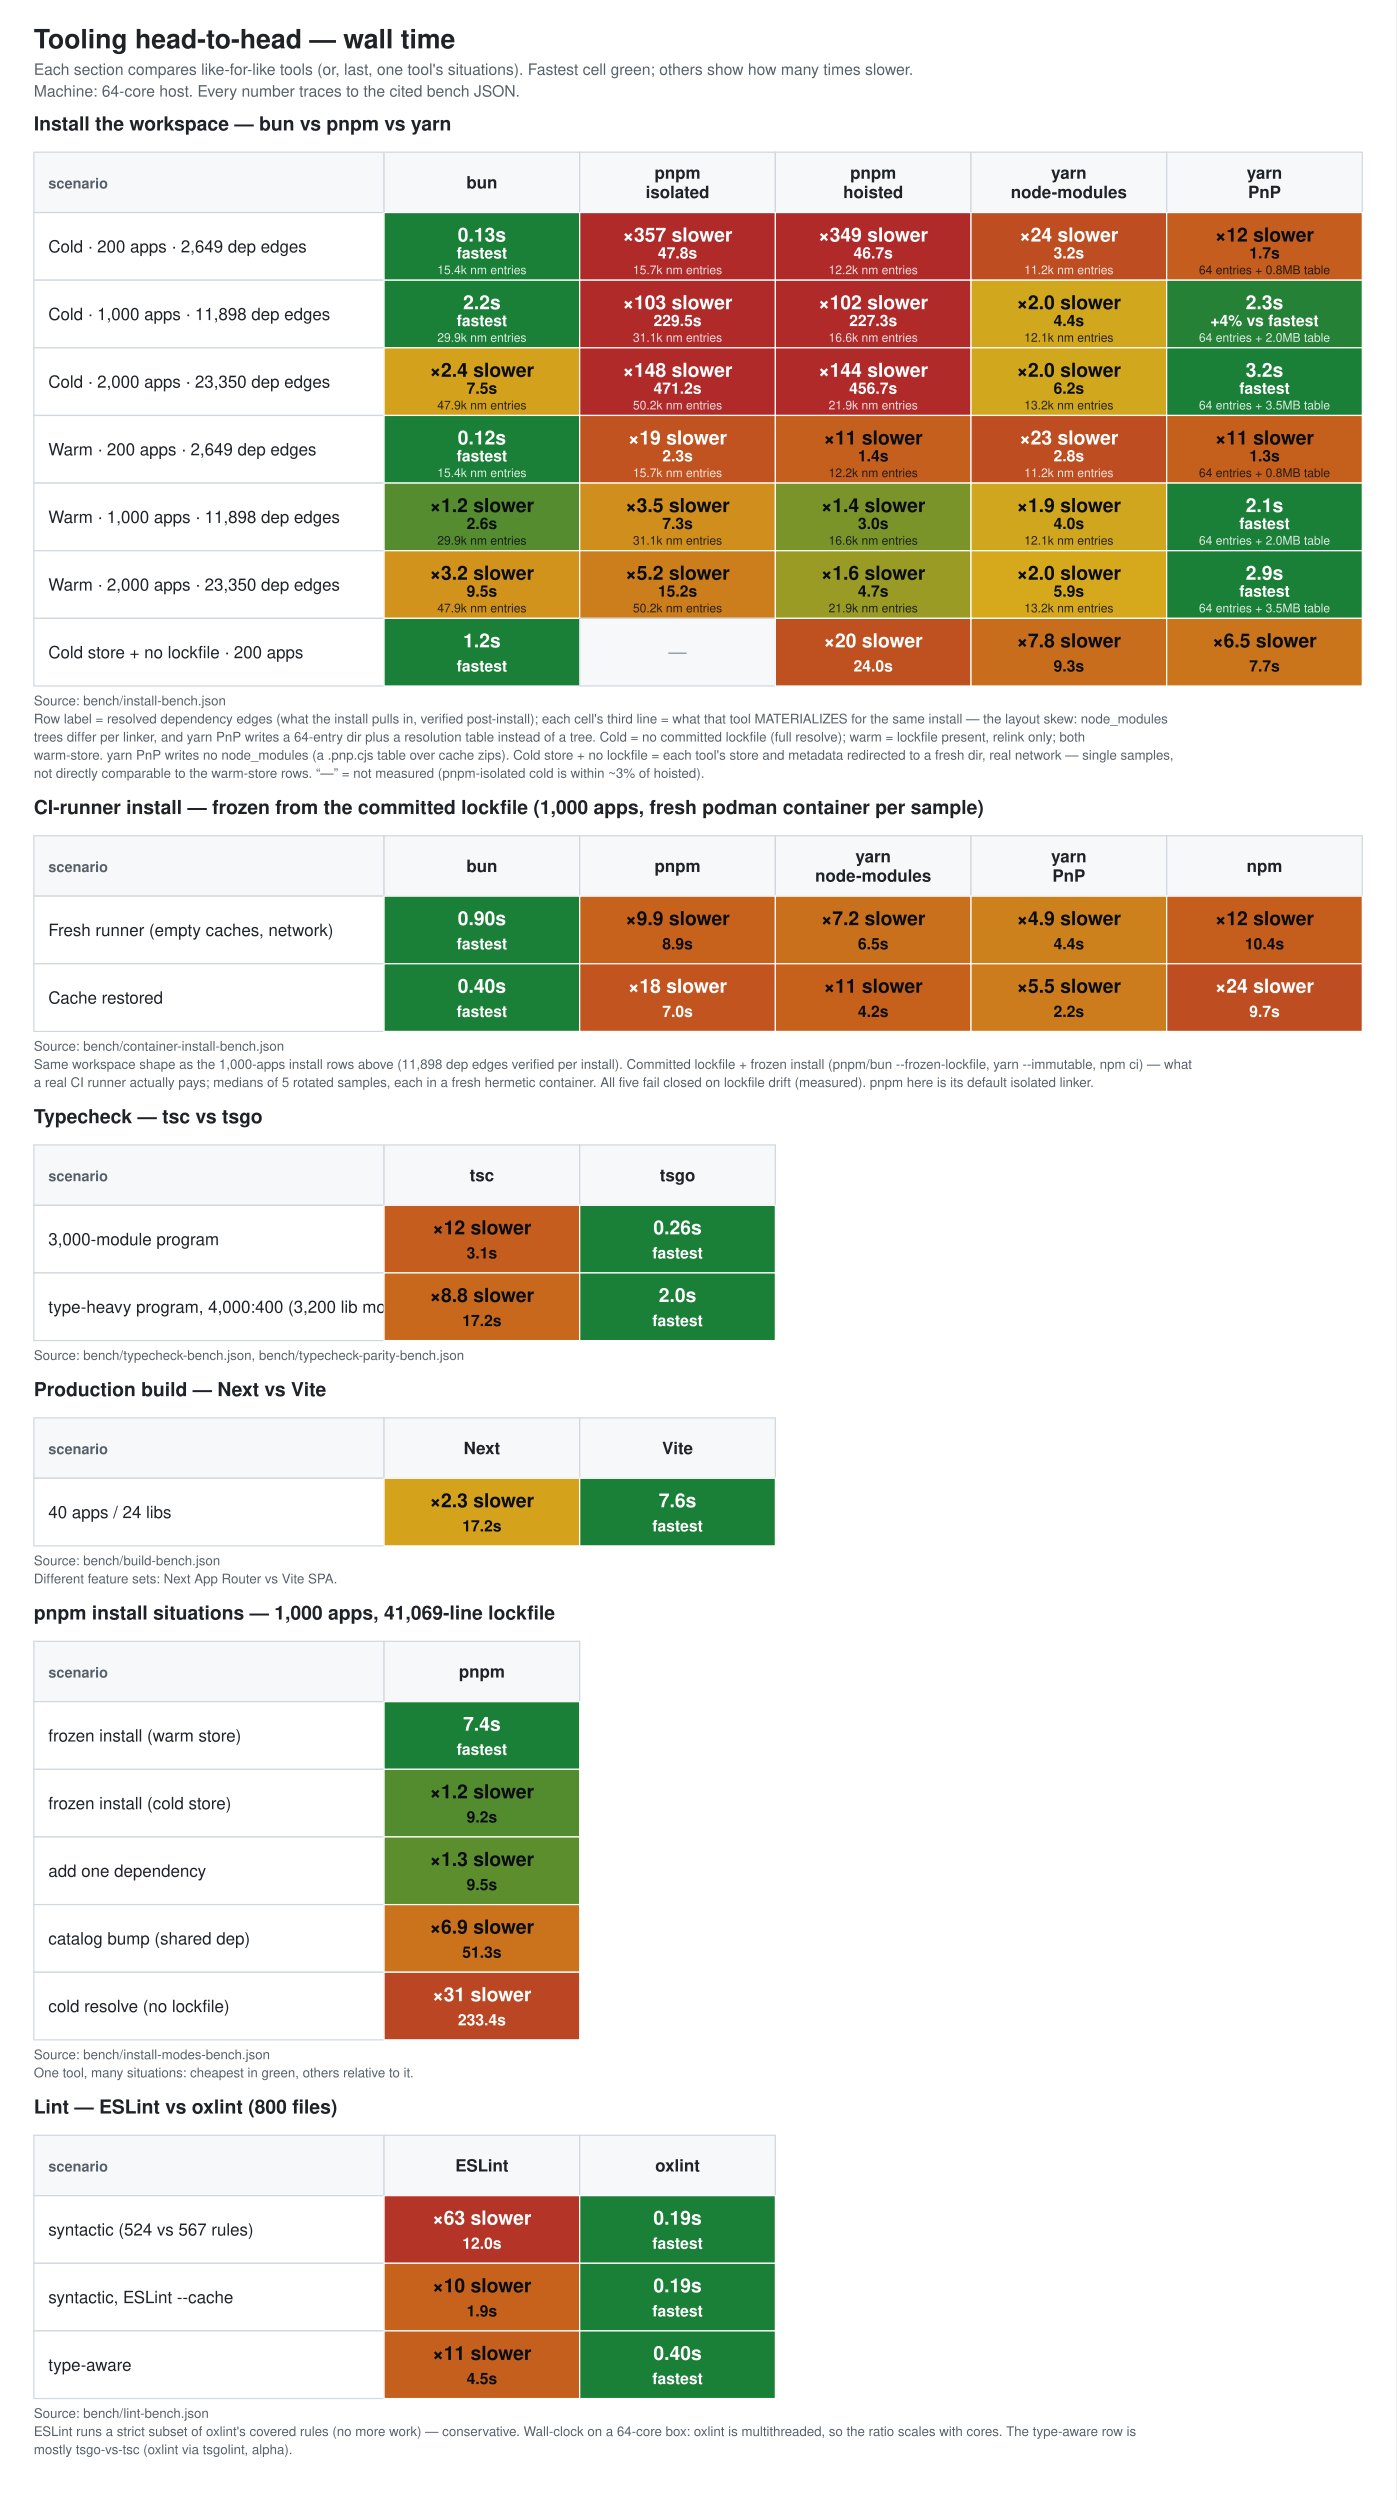
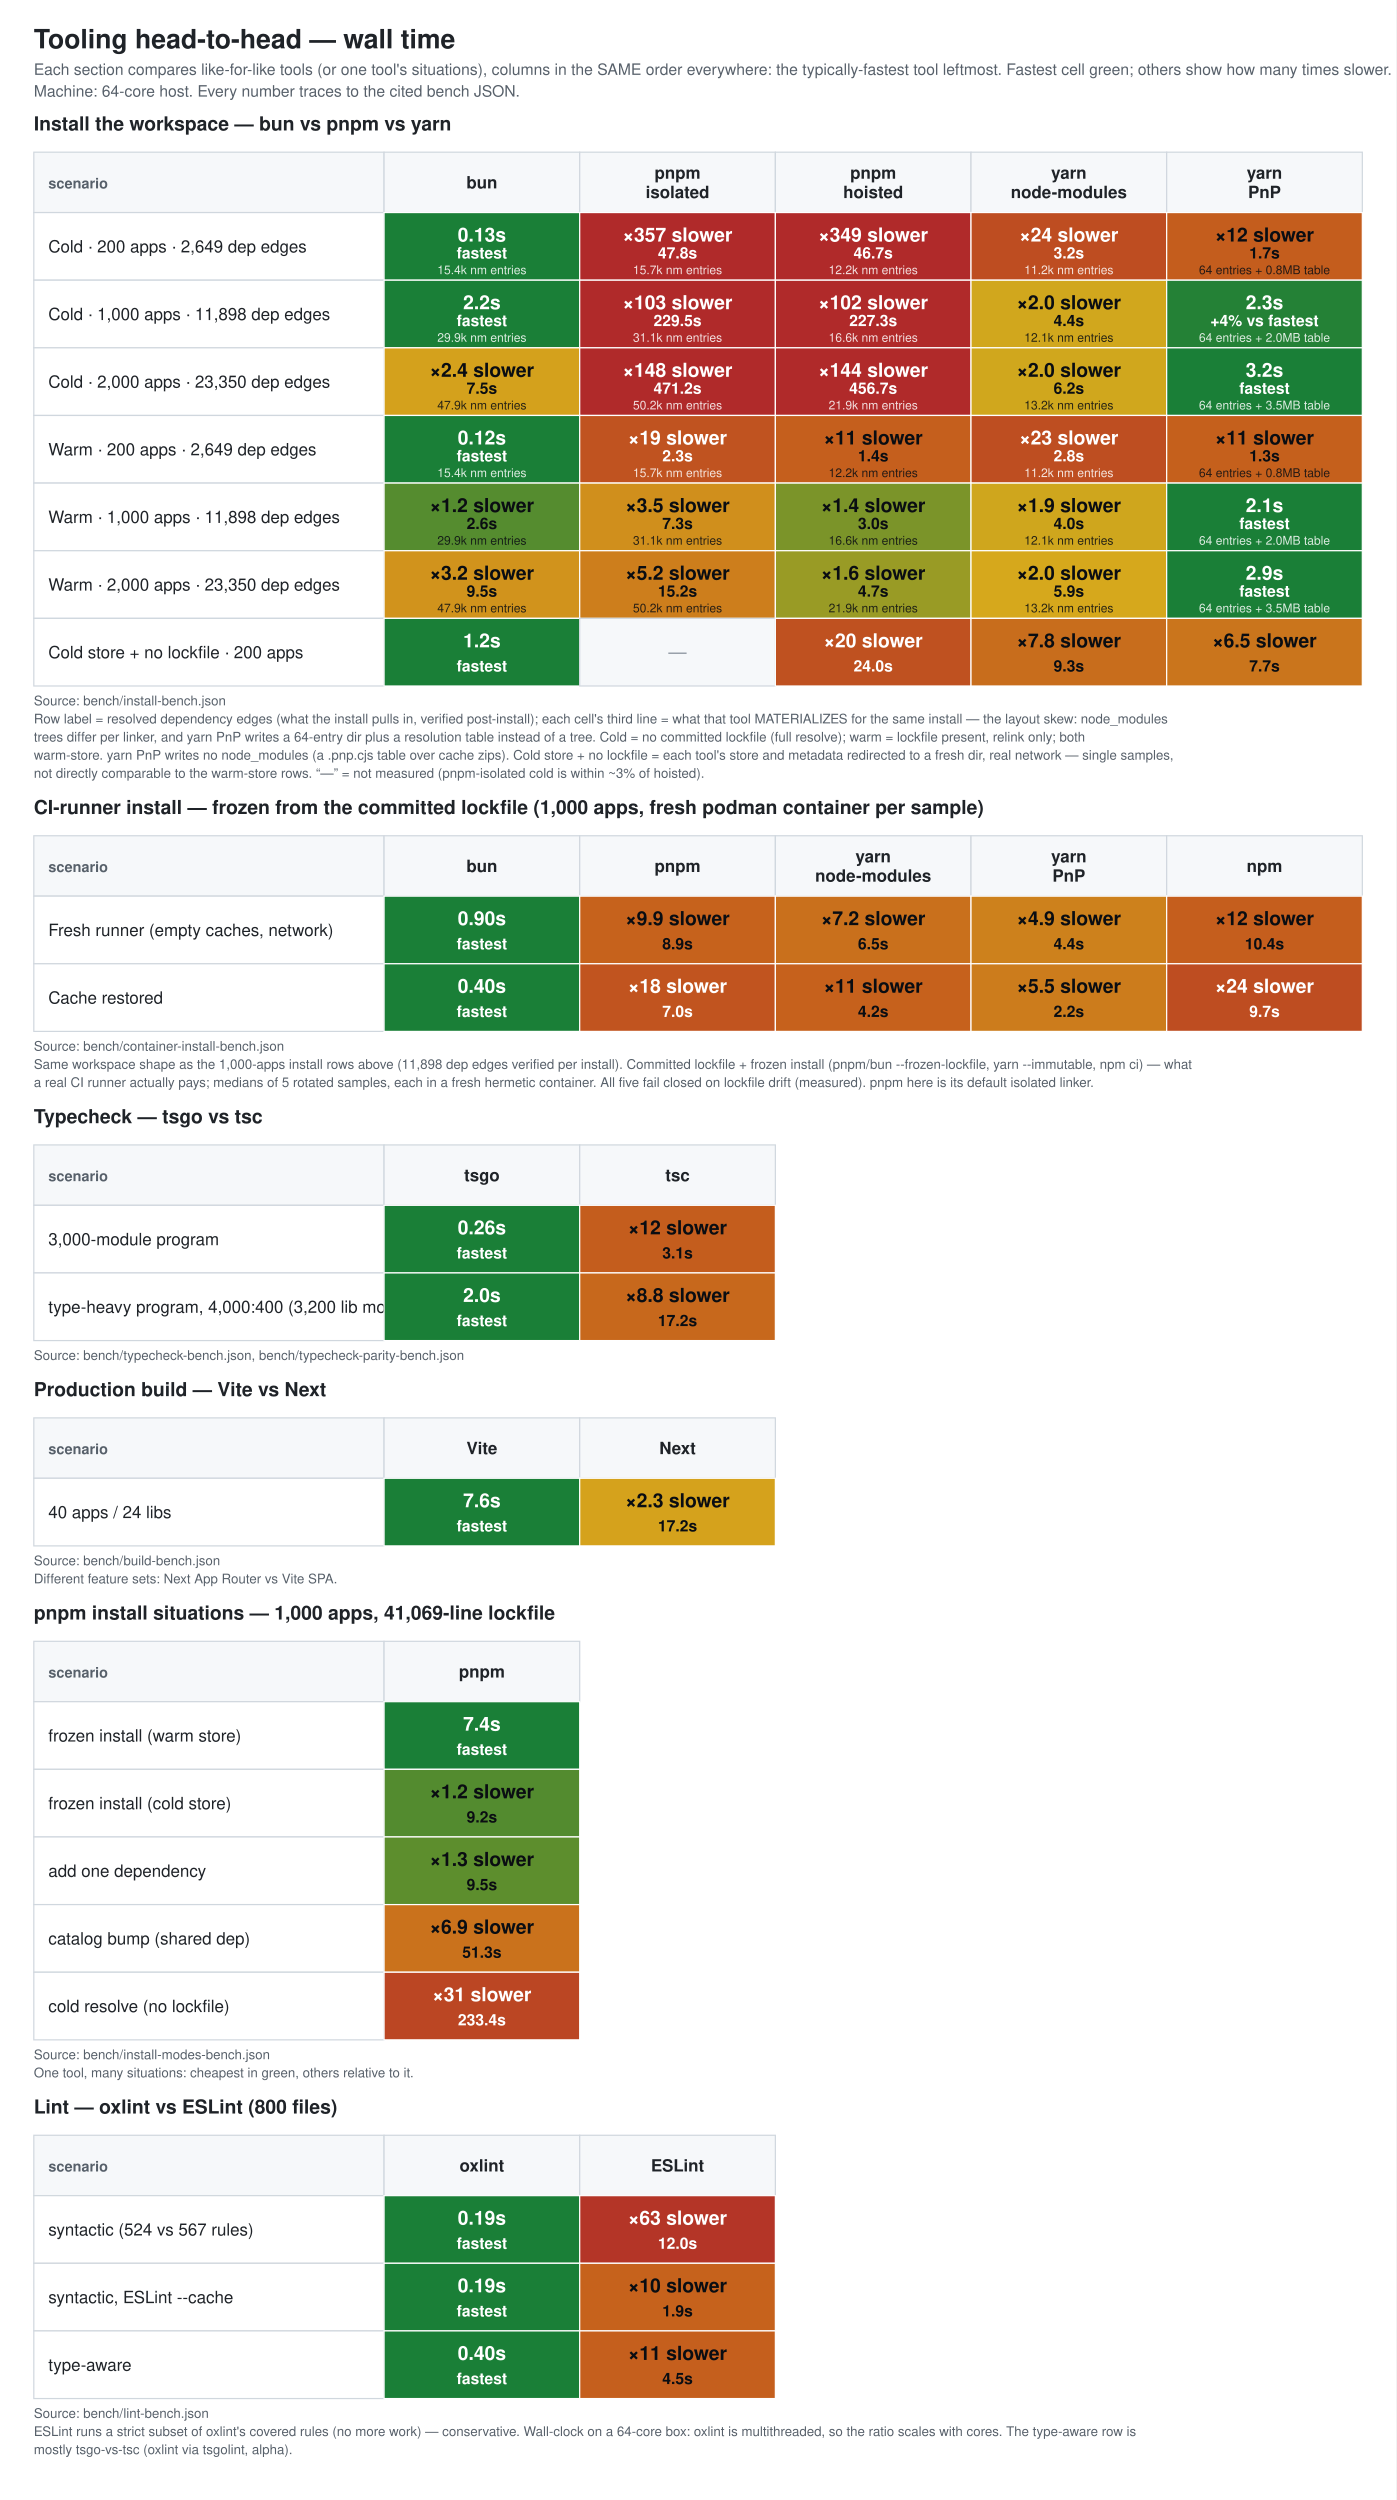
<svg xmlns="http://www.w3.org/2000/svg" width="1156" height="2070" viewBox="0 0 1156 2070" font-family="-apple-system,BlinkMacSystemFont,Segoe UI,Helvetica,Arial,sans-serif">
  <rect width="1156" height="2070" fill="#ffffff" />
  <text x="28" y="40" font-size="22" font-weight="700" fill="#1f2328">Tooling head-to-head — wall time</text>
-   <text x="28" y="62" font-size="13" fill="#57606a">Each section compares like-for-like tools (or, last, one tool's situations). Fastest cell green; others show how many times slower.</text>
+   <text x="28" y="62" font-size="13" fill="#57606a">Each section compares like-for-like tools (or one tool's situations), columns in the SAME order everywhere: the typically-fastest tool leftmost. Fastest cell green; others show how many times slower.</text>
  <text x="28" y="80" font-size="13" fill="#57606a">Machine: 64-core host. Every number traces to the cited bench JSON.</text>
  <text x="28" y="108" font-size="16" font-weight="700" fill="#1f2328">Install the workspace — bun vs pnpm vs yarn</text>
  <rect x="28" y="126" width="290" height="50" fill="#f6f8fa" stroke="#d0d7de" />
  <text x="40" y="156" font-size="12" font-weight="600" fill="#57606a">scenario</text>
  <rect x="318" y="126" width="162" height="50" fill="#f6f8fa" stroke="#d0d7de" />
  <text x="399" y="156" font-size="14" font-weight="700" fill="#1f2328" text-anchor="middle">bun</text>
  <rect x="480" y="126" width="162" height="50" fill="#f6f8fa" stroke="#d0d7de" />
  <text x="561" y="148" font-size="14" font-weight="700" fill="#1f2328" text-anchor="middle">pnpm</text>
  <text x="561" y="164" font-size="14" font-weight="700" fill="#1f2328" text-anchor="middle">isolated</text>
  <rect x="642" y="126" width="162" height="50" fill="#f6f8fa" stroke="#d0d7de" />
  <text x="723" y="148" font-size="14" font-weight="700" fill="#1f2328" text-anchor="middle">pnpm</text>
  <text x="723" y="164" font-size="14" font-weight="700" fill="#1f2328" text-anchor="middle">hoisted</text>
  <rect x="804" y="126" width="162" height="50" fill="#f6f8fa" stroke="#d0d7de" />
  <text x="885" y="148" font-size="14" font-weight="700" fill="#1f2328" text-anchor="middle">yarn</text>
  <text x="885" y="164" font-size="14" font-weight="700" fill="#1f2328" text-anchor="middle">node-modules</text>
  <rect x="966" y="126" width="162" height="50" fill="#f6f8fa" stroke="#d0d7de" />
  <text x="1047" y="148" font-size="14" font-weight="700" fill="#1f2328" text-anchor="middle">yarn</text>
  <text x="1047" y="164" font-size="14" font-weight="700" fill="#1f2328" text-anchor="middle">PnP</text>
  <rect x="28" y="176" width="290" height="56" fill="#ffffff" stroke="#d0d7de" />
  <text x="40" y="209" font-size="14" fill="#1f2328">Cold · 200 apps · 2,649 dep edges</text>
  <rect x="318" y="176" width="162" height="56" fill="rgb(26,127,55)" stroke="#ffffff" />
  <text x="399" y="200" font-size="16" font-weight="700" fill="#ffffff" text-anchor="middle">0.13s</text>
  <text x="399" y="214" font-size="13" font-weight="600" fill="#ffffff" text-anchor="middle">fastest</text>
  <text x="399" y="227" font-size="10" fill="#ffffff" opacity="0.85" text-anchor="middle">15.4k nm entries</text>
  <rect x="480" y="176" width="162" height="56" fill="rgb(176,42,42)" stroke="#ffffff" />
  <text x="561" y="200" font-size="16" font-weight="700" fill="#ffffff" text-anchor="middle">×357 slower</text>
  <text x="561" y="214" font-size="13" font-weight="600" fill="#ffffff" text-anchor="middle">47.8s</text>
  <text x="561" y="227" font-size="10" fill="#ffffff" opacity="0.85" text-anchor="middle">15.7k nm entries</text>
  <rect x="642" y="176" width="162" height="56" fill="rgb(176,42,42)" stroke="#ffffff" />
  <text x="723" y="200" font-size="16" font-weight="700" fill="#ffffff" text-anchor="middle">×349 slower</text>
  <text x="723" y="214" font-size="13" font-weight="600" fill="#ffffff" text-anchor="middle">46.7s</text>
  <text x="723" y="227" font-size="10" fill="#ffffff" opacity="0.85" text-anchor="middle">12.2k nm entries</text>
  <rect x="804" y="176" width="162" height="56" fill="rgb(190,77,33)" stroke="#ffffff" />
  <text x="885" y="200" font-size="16" font-weight="700" fill="#ffffff" text-anchor="middle">×24 slower</text>
  <text x="885" y="214" font-size="13" font-weight="600" fill="#ffffff" text-anchor="middle">3.2s</text>
  <text x="885" y="227" font-size="10" fill="#ffffff" opacity="0.85" text-anchor="middle">11.2k nm entries</text>
  <rect x="966" y="176" width="162" height="56" fill="rgb(196,93,29)" stroke="#ffffff" />
  <text x="1047" y="200" font-size="16" font-weight="700" fill="#0a0d12" text-anchor="middle">×12 slower</text>
  <text x="1047" y="214" font-size="13" font-weight="600" fill="#0a0d12" text-anchor="middle">1.7s</text>
  <text x="1047" y="227" font-size="10" fill="#0a0d12" opacity="0.85" text-anchor="middle">64 entries + 0.8MB table</text>
  <rect x="28" y="232" width="290" height="56" fill="#ffffff" stroke="#d0d7de" />
  <text x="40" y="265" font-size="14" fill="#1f2328">Cold · 1,000 apps · 11,898 dep edges</text>
  <rect x="318" y="232" width="162" height="56" fill="rgb(26,127,55)" stroke="#ffffff" />
  <text x="399" y="256" font-size="16" font-weight="700" fill="#ffffff" text-anchor="middle">2.2s</text>
  <text x="399" y="270" font-size="13" font-weight="600" fill="#ffffff" text-anchor="middle">fastest</text>
  <text x="399" y="283" font-size="10" fill="#ffffff" opacity="0.85" text-anchor="middle">29.9k nm entries</text>
  <rect x="480" y="232" width="162" height="56" fill="rgb(176,42,42)" stroke="#ffffff" />
  <text x="561" y="256" font-size="16" font-weight="700" fill="#ffffff" text-anchor="middle">×103 slower</text>
  <text x="561" y="270" font-size="13" font-weight="600" fill="#ffffff" text-anchor="middle">229.5s</text>
  <text x="561" y="283" font-size="10" fill="#ffffff" opacity="0.85" text-anchor="middle">31.1k nm entries</text>
  <rect x="642" y="232" width="162" height="56" fill="rgb(176,42,42)" stroke="#ffffff" />
  <text x="723" y="256" font-size="16" font-weight="700" fill="#ffffff" text-anchor="middle">×102 slower</text>
  <text x="723" y="270" font-size="13" font-weight="600" fill="#ffffff" text-anchor="middle">227.3s</text>
  <text x="723" y="283" font-size="10" fill="#ffffff" opacity="0.85" text-anchor="middle">16.6k nm entries</text>
  <rect x="804" y="232" width="162" height="56" fill="rgb(209,167,29)" stroke="#ffffff" />
  <text x="885" y="256" font-size="16" font-weight="700" fill="#0a0d12" text-anchor="middle">×2.0 slower</text>
  <text x="885" y="270" font-size="13" font-weight="600" fill="#0a0d12" text-anchor="middle">4.4s</text>
  <text x="885" y="283" font-size="10" fill="#0a0d12" opacity="0.85" text-anchor="middle">12.1k nm entries</text>
  <rect x="966" y="232" width="162" height="56" fill="rgb(36,129,54)" stroke="#ffffff" />
  <text x="1047" y="256" font-size="16" font-weight="700" fill="#ffffff" text-anchor="middle">2.3s</text>
  <text x="1047" y="270" font-size="13" font-weight="600" fill="#ffffff" text-anchor="middle">+4% vs fastest</text>
  <text x="1047" y="283" font-size="10" fill="#ffffff" opacity="0.85" text-anchor="middle">64 entries + 2.0MB table</text>
  <rect x="28" y="288" width="290" height="56" fill="#ffffff" stroke="#d0d7de" />
  <text x="40" y="321" font-size="14" fill="#1f2328">Cold · 2,000 apps · 23,350 dep edges</text>
  <rect x="318" y="288" width="162" height="56" fill="rgb(212,161,28)" stroke="#ffffff" />
  <text x="399" y="312" font-size="16" font-weight="700" fill="#0a0d12" text-anchor="middle">×2.4 slower</text>
  <text x="399" y="326" font-size="13" font-weight="600" fill="#0a0d12" text-anchor="middle">7.5s</text>
  <text x="399" y="339" font-size="10" fill="#0a0d12" opacity="0.85" text-anchor="middle">47.9k nm entries</text>
  <rect x="480" y="288" width="162" height="56" fill="rgb(176,42,42)" stroke="#ffffff" />
  <text x="561" y="312" font-size="16" font-weight="700" fill="#ffffff" text-anchor="middle">×148 slower</text>
  <text x="561" y="326" font-size="13" font-weight="600" fill="#ffffff" text-anchor="middle">471.2s</text>
  <text x="561" y="339" font-size="10" fill="#ffffff" opacity="0.85" text-anchor="middle">50.2k nm entries</text>
  <rect x="642" y="288" width="162" height="56" fill="rgb(176,42,42)" stroke="#ffffff" />
  <text x="723" y="312" font-size="16" font-weight="700" fill="#ffffff" text-anchor="middle">×144 slower</text>
  <text x="723" y="326" font-size="13" font-weight="600" fill="#ffffff" text-anchor="middle">456.7s</text>
  <text x="723" y="339" font-size="10" fill="#ffffff" opacity="0.85" text-anchor="middle">21.9k nm entries</text>
  <rect x="804" y="288" width="162" height="56" fill="rgb(208,167,29)" stroke="#ffffff" />
  <text x="885" y="312" font-size="16" font-weight="700" fill="#0a0d12" text-anchor="middle">×2.0 slower</text>
  <text x="885" y="326" font-size="13" font-weight="600" fill="#0a0d12" text-anchor="middle">6.2s</text>
  <text x="885" y="339" font-size="10" fill="#0a0d12" opacity="0.85" text-anchor="middle">13.2k nm entries</text>
  <rect x="966" y="288" width="162" height="56" fill="rgb(26,127,55)" stroke="#ffffff" />
  <text x="1047" y="312" font-size="16" font-weight="700" fill="#ffffff" text-anchor="middle">3.2s</text>
  <text x="1047" y="326" font-size="13" font-weight="600" fill="#ffffff" text-anchor="middle">fastest</text>
  <text x="1047" y="339" font-size="10" fill="#ffffff" opacity="0.85" text-anchor="middle">64 entries + 3.5MB table</text>
  <rect x="28" y="344" width="290" height="56" fill="#ffffff" stroke="#d0d7de" />
  <text x="40" y="377" font-size="14" fill="#1f2328">Warm · 200 apps · 2,649 dep edges</text>
  <rect x="318" y="344" width="162" height="56" fill="rgb(26,127,55)" stroke="#ffffff" />
  <text x="399" y="368" font-size="16" font-weight="700" fill="#ffffff" text-anchor="middle">0.12s</text>
  <text x="399" y="382" font-size="13" font-weight="600" fill="#ffffff" text-anchor="middle">fastest</text>
  <text x="399" y="395" font-size="10" fill="#ffffff" opacity="0.85" text-anchor="middle">15.4k nm entries</text>
  <rect x="480" y="344" width="162" height="56" fill="rgb(192,83,32)" stroke="#ffffff" />
  <text x="561" y="368" font-size="16" font-weight="700" fill="#ffffff" text-anchor="middle">×19 slower</text>
  <text x="561" y="382" font-size="13" font-weight="600" fill="#ffffff" text-anchor="middle">2.3s</text>
  <text x="561" y="395" font-size="10" fill="#ffffff" opacity="0.85" text-anchor="middle">15.7k nm entries</text>
  <rect x="642" y="344" width="162" height="56" fill="rgb(197,95,29)" stroke="#ffffff" />
  <text x="723" y="368" font-size="16" font-weight="700" fill="#0a0d12" text-anchor="middle">×11 slower</text>
  <text x="723" y="382" font-size="13" font-weight="600" fill="#0a0d12" text-anchor="middle">1.4s</text>
  <text x="723" y="395" font-size="10" fill="#0a0d12" opacity="0.85" text-anchor="middle">12.2k nm entries</text>
  <rect x="804" y="344" width="162" height="56" fill="rgb(190,78,33)" stroke="#ffffff" />
  <text x="885" y="368" font-size="16" font-weight="700" fill="#ffffff" text-anchor="middle">×23 slower</text>
  <text x="885" y="382" font-size="13" font-weight="600" fill="#ffffff" text-anchor="middle">2.8s</text>
  <text x="885" y="395" font-size="10" fill="#ffffff" opacity="0.85" text-anchor="middle">11.2k nm entries</text>
  <rect x="966" y="344" width="162" height="56" fill="rgb(197,96,28)" stroke="#ffffff" />
  <text x="1047" y="368" font-size="16" font-weight="700" fill="#0a0d12" text-anchor="middle">×11 slower</text>
  <text x="1047" y="382" font-size="13" font-weight="600" fill="#0a0d12" text-anchor="middle">1.3s</text>
  <text x="1047" y="395" font-size="10" fill="#0a0d12" opacity="0.85" text-anchor="middle">64 entries + 0.8MB table</text>
  <rect x="28" y="400" width="290" height="56" fill="#ffffff" stroke="#d0d7de" />
  <text x="40" y="433" font-size="14" fill="#1f2328">Warm · 1,000 apps · 11,898 dep edges</text>
  <rect x="318" y="400" width="162" height="56" fill="rgb(85,140,47)" stroke="#ffffff" />
  <text x="399" y="424" font-size="16" font-weight="700" fill="#0a0d12" text-anchor="middle">×1.2 slower</text>
  <text x="399" y="438" font-size="13" font-weight="600" fill="#0a0d12" text-anchor="middle">2.6s</text>
  <text x="399" y="451" font-size="10" fill="#0a0d12" opacity="0.85" text-anchor="middle">29.9k nm entries</text>
  <rect x="480" y="400" width="162" height="56" fill="rgb(208,143,28)" stroke="#ffffff" />
  <text x="561" y="424" font-size="16" font-weight="700" fill="#0a0d12" text-anchor="middle">×3.5 slower</text>
  <text x="561" y="438" font-size="13" font-weight="600" fill="#0a0d12" text-anchor="middle">7.3s</text>
  <text x="561" y="451" font-size="10" fill="#0a0d12" opacity="0.85" text-anchor="middle">31.1k nm entries</text>
  <rect x="642" y="400" width="162" height="56" fill="rgb(123,148,41)" stroke="#ffffff" />
  <text x="723" y="424" font-size="16" font-weight="700" fill="#0a0d12" text-anchor="middle">×1.4 slower</text>
  <text x="723" y="438" font-size="13" font-weight="600" fill="#0a0d12" text-anchor="middle">3.0s</text>
  <text x="723" y="451" font-size="10" fill="#0a0d12" opacity="0.85" text-anchor="middle">16.6k nm entries</text>
  <rect x="804" y="400" width="162" height="56" fill="rgb(207,166,29)" stroke="#ffffff" />
  <text x="885" y="424" font-size="16" font-weight="700" fill="#0a0d12" text-anchor="middle">×1.9 slower</text>
  <text x="885" y="438" font-size="13" font-weight="600" fill="#0a0d12" text-anchor="middle">4.0s</text>
  <text x="885" y="451" font-size="10" fill="#0a0d12" opacity="0.85" text-anchor="middle">12.1k nm entries</text>
  <rect x="966" y="400" width="162" height="56" fill="rgb(26,127,55)" stroke="#ffffff" />
  <text x="1047" y="424" font-size="16" font-weight="700" fill="#ffffff" text-anchor="middle">2.1s</text>
  <text x="1047" y="438" font-size="13" font-weight="600" fill="#ffffff" text-anchor="middle">fastest</text>
  <text x="1047" y="451" font-size="10" fill="#ffffff" opacity="0.85" text-anchor="middle">64 entries + 2.0MB table</text>
  <rect x="28" y="456" width="290" height="56" fill="#ffffff" stroke="#d0d7de" />
  <text x="40" y="489" font-size="14" fill="#1f2328">Warm · 2,000 apps · 23,350 dep edges</text>
  <rect x="318" y="456" width="162" height="56" fill="rgb(209,147,28)" stroke="#ffffff" />
  <text x="399" y="480" font-size="16" font-weight="700" fill="#0a0d12" text-anchor="middle">×3.2 slower</text>
  <text x="399" y="494" font-size="13" font-weight="600" fill="#0a0d12" text-anchor="middle">9.5s</text>
  <text x="399" y="507" font-size="10" fill="#0a0d12" opacity="0.85" text-anchor="middle">47.9k nm entries</text>
  <rect x="480" y="456" width="162" height="56" fill="rgb(205,126,28)" stroke="#ffffff" />
  <text x="561" y="480" font-size="16" font-weight="700" fill="#0a0d12" text-anchor="middle">×5.2 slower</text>
  <text x="561" y="494" font-size="13" font-weight="600" fill="#0a0d12" text-anchor="middle">15.2s</text>
  <text x="561" y="507" font-size="10" fill="#0a0d12" opacity="0.85" text-anchor="middle">50.2k nm entries</text>
  <rect x="642" y="456" width="162" height="56" fill="rgb(153,155,37)" stroke="#ffffff" />
  <text x="723" y="480" font-size="16" font-weight="700" fill="#0a0d12" text-anchor="middle">×1.6 slower</text>
  <text x="723" y="494" font-size="13" font-weight="600" fill="#0a0d12" text-anchor="middle">4.7s</text>
  <text x="723" y="507" font-size="10" fill="#0a0d12" opacity="0.85" text-anchor="middle">21.9k nm entries</text>
  <rect x="804" y="456" width="162" height="56" fill="rgb(214,168,28)" stroke="#ffffff" />
  <text x="885" y="480" font-size="16" font-weight="700" fill="#0a0d12" text-anchor="middle">×2.0 slower</text>
  <text x="885" y="494" font-size="13" font-weight="600" fill="#0a0d12" text-anchor="middle">5.9s</text>
  <text x="885" y="507" font-size="10" fill="#0a0d12" opacity="0.85" text-anchor="middle">13.2k nm entries</text>
  <rect x="966" y="456" width="162" height="56" fill="rgb(26,127,55)" stroke="#ffffff" />
  <text x="1047" y="480" font-size="16" font-weight="700" fill="#ffffff" text-anchor="middle">2.9s</text>
  <text x="1047" y="494" font-size="13" font-weight="600" fill="#ffffff" text-anchor="middle">fastest</text>
  <text x="1047" y="507" font-size="10" fill="#ffffff" opacity="0.85" text-anchor="middle">64 entries + 3.5MB table</text>
  <rect x="28" y="512" width="290" height="56" fill="#ffffff" stroke="#d0d7de" />
  <text x="40" y="545" font-size="14" fill="#1f2328">Cold store + no lockfile · 200 apps</text>
  <rect x="318" y="512" width="162" height="56" fill="rgb(26,127,55)" stroke="#ffffff" />
  <text x="399" y="536" font-size="16" font-weight="700" fill="#ffffff" text-anchor="middle">1.2s</text>
  <text x="399" y="556" font-size="13" font-weight="600" fill="#ffffff" text-anchor="middle">fastest</text>
  <rect x="480" y="512" width="162" height="56" fill="#f6f8fa" stroke="#d0d7de" />
  <text x="561" y="545" font-size="15" fill="#8c959f" text-anchor="middle">—</text>
  <rect x="642" y="512" width="162" height="56" fill="rgb(191,81,32)" stroke="#ffffff" />
  <text x="723" y="536" font-size="16" font-weight="700" fill="#ffffff" text-anchor="middle">×20 slower</text>
  <text x="723" y="556" font-size="13" font-weight="600" fill="#ffffff" text-anchor="middle">24.0s</text>
  <rect x="804" y="512" width="162" height="56" fill="rgb(200,109,28)" stroke="#ffffff" />
  <text x="885" y="536" font-size="16" font-weight="700" fill="#0a0d12" text-anchor="middle">×7.8 slower</text>
  <text x="885" y="556" font-size="13" font-weight="600" fill="#0a0d12" text-anchor="middle">9.3s</text>
  <rect x="966" y="512" width="162" height="56" fill="rgb(202,117,28)" stroke="#ffffff" />
  <text x="1047" y="536" font-size="16" font-weight="700" fill="#0a0d12" text-anchor="middle">×6.5 slower</text>
  <text x="1047" y="556" font-size="13" font-weight="600" fill="#0a0d12" text-anchor="middle">7.7s</text>
  <text x="28" y="584" font-size="11" fill="#57606a">Source: bench/install-bench.json</text>
  <text x="28" y="599" font-size="11" fill="#57606a">Row label = resolved dependency edges (what the install pulls in, verified post-install); each cell's third line = what that tool MATERIALIZES for the same install — the layout skew: node_modules</text>
  <text x="28" y="614" font-size="11" fill="#57606a">trees differ per linker, and yarn PnP writes a 64-entry dir plus a resolution table instead of a tree. Cold = no committed lockfile (full resolve); warm = lockfile present, relink only; both</text>
  <text x="28" y="629" font-size="11" fill="#57606a">warm-store. yarn PnP writes no node_modules (a .pnp.cjs table over cache zips). Cold store + no lockfile = each tool's store and metadata redirected to a fresh dir, real network — single samples,</text>
  <text x="28" y="644" font-size="11" fill="#57606a">not directly comparable to the warm-store rows. “—” = not measured (pnpm-isolated cold is within ~3% of hoisted).</text>
  <text x="28" y="674" font-size="16" font-weight="700" fill="#1f2328">CI-runner install — frozen from the committed lockfile (1,000 apps, fresh podman container per sample)</text>
  <rect x="28" y="692" width="290" height="50" fill="#f6f8fa" stroke="#d0d7de" />
  <text x="40" y="722" font-size="12" font-weight="600" fill="#57606a">scenario</text>
  <rect x="318" y="692" width="162" height="50" fill="#f6f8fa" stroke="#d0d7de" />
  <text x="399" y="722" font-size="14" font-weight="700" fill="#1f2328" text-anchor="middle">bun</text>
  <rect x="480" y="692" width="162" height="50" fill="#f6f8fa" stroke="#d0d7de" />
  <text x="561" y="722" font-size="14" font-weight="700" fill="#1f2328" text-anchor="middle">pnpm</text>
  <rect x="642" y="692" width="162" height="50" fill="#f6f8fa" stroke="#d0d7de" />
  <text x="723" y="714" font-size="14" font-weight="700" fill="#1f2328" text-anchor="middle">yarn</text>
  <text x="723" y="730" font-size="14" font-weight="700" fill="#1f2328" text-anchor="middle">node-modules</text>
  <rect x="804" y="692" width="162" height="50" fill="#f6f8fa" stroke="#d0d7de" />
  <text x="885" y="714" font-size="14" font-weight="700" fill="#1f2328" text-anchor="middle">yarn</text>
  <text x="885" y="730" font-size="14" font-weight="700" fill="#1f2328" text-anchor="middle">PnP</text>
  <rect x="966" y="692" width="162" height="50" fill="#f6f8fa" stroke="#d0d7de" />
  <text x="1047" y="722" font-size="14" font-weight="700" fill="#1f2328" text-anchor="middle">npm</text>
  <rect x="28" y="742" width="290" height="56" fill="#ffffff" stroke="#d0d7de" />
  <text x="40" y="775" font-size="14" fill="#1f2328">Fresh runner (empty caches, network)</text>
  <rect x="318" y="742" width="162" height="56" fill="rgb(26,127,55)" stroke="#ffffff" />
  <text x="399" y="766" font-size="16" font-weight="700" fill="#ffffff" text-anchor="middle">0.90s</text>
  <text x="399" y="786" font-size="13" font-weight="600" fill="#ffffff" text-anchor="middle">fastest</text>
  <rect x="480" y="742" width="162" height="56" fill="rgb(198,98,28)" stroke="#ffffff" />
  <text x="561" y="766" font-size="16" font-weight="700" fill="#0a0d12" text-anchor="middle">×9.9 slower</text>
  <text x="561" y="786" font-size="13" font-weight="600" fill="#0a0d12" text-anchor="middle">8.9s</text>
  <rect x="642" y="742" width="162" height="56" fill="rgb(201,112,28)" stroke="#ffffff" />
  <text x="723" y="766" font-size="16" font-weight="700" fill="#0a0d12" text-anchor="middle">×7.2 slower</text>
  <text x="723" y="786" font-size="13" font-weight="600" fill="#0a0d12" text-anchor="middle">6.5s</text>
  <rect x="804" y="742" width="162" height="56" fill="rgb(205,129,28)" stroke="#ffffff" />
  <text x="885" y="766" font-size="16" font-weight="700" fill="#0a0d12" text-anchor="middle">×4.9 slower</text>
  <text x="885" y="786" font-size="13" font-weight="600" fill="#0a0d12" text-anchor="middle">4.4s</text>
  <rect x="966" y="742" width="162" height="56" fill="rgb(197,94,29)" stroke="#ffffff" />
  <text x="1047" y="766" font-size="16" font-weight="700" fill="#0a0d12" text-anchor="middle">×12 slower</text>
  <text x="1047" y="786" font-size="13" font-weight="600" fill="#0a0d12" text-anchor="middle">10.4s</text>
  <rect x="28" y="798" width="290" height="56" fill="#ffffff" stroke="#d0d7de" />
  <text x="40" y="831" font-size="14" fill="#1f2328">Cache restored</text>
  <rect x="318" y="798" width="162" height="56" fill="rgb(26,127,55)" stroke="#ffffff" />
  <text x="399" y="822" font-size="16" font-weight="700" fill="#ffffff" text-anchor="middle">0.40s</text>
  <text x="399" y="842" font-size="13" font-weight="600" fill="#ffffff" text-anchor="middle">fastest</text>
  <rect x="480" y="798" width="162" height="56" fill="rgb(193,84,31)" stroke="#ffffff" />
  <text x="561" y="822" font-size="16" font-weight="700" fill="#ffffff" text-anchor="middle">×18 slower</text>
  <text x="561" y="842" font-size="13" font-weight="600" fill="#ffffff" text-anchor="middle">7.0s</text>
  <rect x="642" y="798" width="162" height="56" fill="rgb(198,97,28)" stroke="#ffffff" />
  <text x="723" y="822" font-size="16" font-weight="700" fill="#0a0d12" text-anchor="middle">×11 slower</text>
  <text x="723" y="842" font-size="13" font-weight="600" fill="#0a0d12" text-anchor="middle">4.2s</text>
  <rect x="804" y="798" width="162" height="56" fill="rgb(204,124,28)" stroke="#ffffff" />
  <text x="885" y="822" font-size="16" font-weight="700" fill="#0a0d12" text-anchor="middle">×5.5 slower</text>
  <text x="885" y="842" font-size="13" font-weight="600" fill="#0a0d12" text-anchor="middle">2.2s</text>
  <rect x="966" y="798" width="162" height="56" fill="rgb(190,77,33)" stroke="#ffffff" />
  <text x="1047" y="822" font-size="16" font-weight="700" fill="#ffffff" text-anchor="middle">×24 slower</text>
  <text x="1047" y="842" font-size="13" font-weight="600" fill="#ffffff" text-anchor="middle">9.7s</text>
  <text x="28" y="870" font-size="11" fill="#57606a">Source: bench/container-install-bench.json</text>
  <text x="28" y="885" font-size="11" fill="#57606a">Same workspace shape as the 1,000-apps install rows above (11,898 dep edges verified per install). Committed lockfile + frozen install (pnpm/bun --frozen-lockfile, yarn --immutable, npm ci) — what</text>
  <text x="28" y="900" font-size="11" fill="#57606a">a real CI runner actually pays; medians of 5 rotated samples, each in a fresh hermetic container. All five fail closed on lockfile drift (measured). pnpm here is its default isolated linker.</text>
-   <text x="28" y="930" font-size="16" font-weight="700" fill="#1f2328">Typecheck — tsc vs tsgo</text>
+   <text x="28" y="930" font-size="16" font-weight="700" fill="#1f2328">Typecheck — tsgo vs tsc</text>
  <rect x="28" y="948" width="290" height="50" fill="#f6f8fa" stroke="#d0d7de" />
  <text x="40" y="978" font-size="12" font-weight="600" fill="#57606a">scenario</text>
  <rect x="318" y="948" width="162" height="50" fill="#f6f8fa" stroke="#d0d7de" />
-   <text x="399" y="978" font-size="14" font-weight="700" fill="#1f2328" text-anchor="middle">tsc</text>
+   <text x="399" y="978" font-size="14" font-weight="700" fill="#1f2328" text-anchor="middle">tsgo</text>
  <rect x="480" y="948" width="162" height="50" fill="#f6f8fa" stroke="#d0d7de" />
-   <text x="561" y="978" font-size="14" font-weight="700" fill="#1f2328" text-anchor="middle">tsgo</text>
+   <text x="561" y="978" font-size="14" font-weight="700" fill="#1f2328" text-anchor="middle">tsc</text>
  <rect x="28" y="998" width="290" height="56" fill="#ffffff" stroke="#d0d7de" />
  <text x="40" y="1031" font-size="14" fill="#1f2328">3,000-module program</text>
-   <rect x="318" y="998" width="162" height="56" fill="rgb(196,93,29)" stroke="#ffffff" />
-   <text x="399" y="1022" font-size="16" font-weight="700" fill="#0a0d12" text-anchor="middle">×12 slower</text>
-   <text x="399" y="1042" font-size="13" font-weight="600" fill="#0a0d12" text-anchor="middle">3.1s</text>
-   <rect x="480" y="998" width="162" height="56" fill="rgb(26,127,55)" stroke="#ffffff" />
-   <text x="561" y="1022" font-size="16" font-weight="700" fill="#ffffff" text-anchor="middle">0.26s</text>
-   <text x="561" y="1042" font-size="13" font-weight="600" fill="#ffffff" text-anchor="middle">fastest</text>
+   <rect x="318" y="998" width="162" height="56" fill="rgb(26,127,55)" stroke="#ffffff" />
+   <text x="399" y="1022" font-size="16" font-weight="700" fill="#ffffff" text-anchor="middle">0.26s</text>
+   <text x="399" y="1042" font-size="13" font-weight="600" fill="#ffffff" text-anchor="middle">fastest</text>
+   <rect x="480" y="998" width="162" height="56" fill="rgb(196,93,29)" stroke="#ffffff" />
+   <text x="561" y="1022" font-size="16" font-weight="700" fill="#0a0d12" text-anchor="middle">×12 slower</text>
+   <text x="561" y="1042" font-size="13" font-weight="600" fill="#0a0d12" text-anchor="middle">3.1s</text>
  <rect x="28" y="1054" width="290" height="56" fill="#ffffff" stroke="#d0d7de" />
  <text x="40" y="1087" font-size="14" fill="#1f2328">type-heavy program, 4,000:400 (3,200 lib modules)</text>
-   <rect x="318" y="1054" width="162" height="56" fill="rgb(199,104,28)" stroke="#ffffff" />
-   <text x="399" y="1078" font-size="16" font-weight="700" fill="#0a0d12" text-anchor="middle">×8.8 slower</text>
-   <text x="399" y="1098" font-size="13" font-weight="600" fill="#0a0d12" text-anchor="middle">17.2s</text>
-   <rect x="480" y="1054" width="162" height="56" fill="rgb(26,127,55)" stroke="#ffffff" />
-   <text x="561" y="1078" font-size="16" font-weight="700" fill="#ffffff" text-anchor="middle">2.0s</text>
-   <text x="561" y="1098" font-size="13" font-weight="600" fill="#ffffff" text-anchor="middle">fastest</text>
+   <rect x="318" y="1054" width="162" height="56" fill="rgb(26,127,55)" stroke="#ffffff" />
+   <text x="399" y="1078" font-size="16" font-weight="700" fill="#ffffff" text-anchor="middle">2.0s</text>
+   <text x="399" y="1098" font-size="13" font-weight="600" fill="#ffffff" text-anchor="middle">fastest</text>
+   <rect x="480" y="1054" width="162" height="56" fill="rgb(199,104,28)" stroke="#ffffff" />
+   <text x="561" y="1078" font-size="16" font-weight="700" fill="#0a0d12" text-anchor="middle">×8.8 slower</text>
+   <text x="561" y="1098" font-size="13" font-weight="600" fill="#0a0d12" text-anchor="middle">17.2s</text>
  <text x="28" y="1126" font-size="11" fill="#57606a">Source: bench/typecheck-bench.json, bench/typecheck-parity-bench.json</text>
-   <text x="28" y="1156" font-size="16" font-weight="700" fill="#1f2328">Production build — Next vs Vite</text>
+   <text x="28" y="1156" font-size="16" font-weight="700" fill="#1f2328">Production build — Vite vs Next</text>
  <rect x="28" y="1174" width="290" height="50" fill="#f6f8fa" stroke="#d0d7de" />
  <text x="40" y="1204" font-size="12" font-weight="600" fill="#57606a">scenario</text>
  <rect x="318" y="1174" width="162" height="50" fill="#f6f8fa" stroke="#d0d7de" />
-   <text x="399" y="1204" font-size="14" font-weight="700" fill="#1f2328" text-anchor="middle">Next</text>
+   <text x="399" y="1204" font-size="14" font-weight="700" fill="#1f2328" text-anchor="middle">Vite</text>
  <rect x="480" y="1174" width="162" height="50" fill="#f6f8fa" stroke="#d0d7de" />
-   <text x="561" y="1204" font-size="14" font-weight="700" fill="#1f2328" text-anchor="middle">Vite</text>
+   <text x="561" y="1204" font-size="14" font-weight="700" fill="#1f2328" text-anchor="middle">Next</text>
  <rect x="28" y="1224" width="290" height="56" fill="#ffffff" stroke="#d0d7de" />
  <text x="40" y="1257" font-size="14" fill="#1f2328">40 apps / 24 libs</text>
-   <rect x="318" y="1224" width="162" height="56" fill="rgb(213,162,28)" stroke="#ffffff" />
-   <text x="399" y="1248" font-size="16" font-weight="700" fill="#0a0d12" text-anchor="middle">×2.3 slower</text>
-   <text x="399" y="1268" font-size="13" font-weight="600" fill="#0a0d12" text-anchor="middle">17.2s</text>
-   <rect x="480" y="1224" width="162" height="56" fill="rgb(26,127,55)" stroke="#ffffff" />
-   <text x="561" y="1248" font-size="16" font-weight="700" fill="#ffffff" text-anchor="middle">7.6s</text>
-   <text x="561" y="1268" font-size="13" font-weight="600" fill="#ffffff" text-anchor="middle">fastest</text>
+   <rect x="318" y="1224" width="162" height="56" fill="rgb(26,127,55)" stroke="#ffffff" />
+   <text x="399" y="1248" font-size="16" font-weight="700" fill="#ffffff" text-anchor="middle">7.6s</text>
+   <text x="399" y="1268" font-size="13" font-weight="600" fill="#ffffff" text-anchor="middle">fastest</text>
+   <rect x="480" y="1224" width="162" height="56" fill="rgb(213,162,28)" stroke="#ffffff" />
+   <text x="561" y="1248" font-size="16" font-weight="700" fill="#0a0d12" text-anchor="middle">×2.3 slower</text>
+   <text x="561" y="1268" font-size="13" font-weight="600" fill="#0a0d12" text-anchor="middle">17.2s</text>
  <text x="28" y="1296" font-size="11" fill="#57606a">Source: bench/build-bench.json</text>
  <text x="28" y="1311" font-size="11" fill="#57606a">Different feature sets: Next App Router vs Vite SPA.</text>
  <text x="28" y="1341" font-size="16" font-weight="700" fill="#1f2328">pnpm install situations — 1,000 apps, 41,069-line lockfile</text>
  <rect x="28" y="1359" width="290" height="50" fill="#f6f8fa" stroke="#d0d7de" />
  <text x="40" y="1389" font-size="12" font-weight="600" fill="#57606a">scenario</text>
  <rect x="318" y="1359" width="162" height="50" fill="#f6f8fa" stroke="#d0d7de" />
  <text x="399" y="1389" font-size="14" font-weight="700" fill="#1f2328" text-anchor="middle">pnpm</text>
  <rect x="28" y="1409" width="290" height="56" fill="#ffffff" stroke="#d0d7de" />
  <text x="40" y="1442" font-size="14" fill="#1f2328">frozen install (warm store)</text>
  <rect x="318" y="1409" width="162" height="56" fill="rgb(26,127,55)" stroke="#ffffff" />
  <text x="399" y="1433" font-size="16" font-weight="700" fill="#ffffff" text-anchor="middle">7.4s</text>
  <text x="399" y="1453" font-size="13" font-weight="600" fill="#ffffff" text-anchor="middle">fastest</text>
  <rect x="28" y="1465" width="290" height="56" fill="#ffffff" stroke="#d0d7de" />
  <text x="40" y="1498" font-size="14" fill="#1f2328">frozen install (cold store)</text>
  <rect x="318" y="1465" width="162" height="56" fill="rgb(83,139,47)" stroke="#ffffff" />
  <text x="399" y="1489" font-size="16" font-weight="700" fill="#0a0d12" text-anchor="middle">×1.2 slower</text>
  <text x="399" y="1509" font-size="13" font-weight="600" fill="#0a0d12" text-anchor="middle">9.2s</text>
  <rect x="28" y="1521" width="290" height="56" fill="#ffffff" stroke="#d0d7de" />
  <text x="40" y="1554" font-size="14" fill="#1f2328">add one dependency</text>
  <rect x="318" y="1521" width="162" height="56" fill="rgb(93,142,45)" stroke="#ffffff" />
  <text x="399" y="1545" font-size="16" font-weight="700" fill="#0a0d12" text-anchor="middle">×1.3 slower</text>
  <text x="399" y="1565" font-size="13" font-weight="600" fill="#0a0d12" text-anchor="middle">9.5s</text>
  <rect x="28" y="1577" width="290" height="56" fill="#ffffff" stroke="#d0d7de" />
  <text x="40" y="1610" font-size="14" fill="#1f2328">catalog bump (shared dep)</text>
  <rect x="318" y="1577" width="162" height="56" fill="rgb(202,114,28)" stroke="#ffffff" />
  <text x="399" y="1601" font-size="16" font-weight="700" fill="#0a0d12" text-anchor="middle">×6.9 slower</text>
  <text x="399" y="1621" font-size="13" font-weight="600" fill="#0a0d12" text-anchor="middle">51.3s</text>
  <rect x="28" y="1633" width="290" height="56" fill="#ffffff" stroke="#d0d7de" />
  <text x="40" y="1666" font-size="14" fill="#1f2328">cold resolve (no lockfile)</text>
  <rect x="318" y="1633" width="162" height="56" fill="rgb(187,70,35)" stroke="#ffffff" />
  <text x="399" y="1657" font-size="16" font-weight="700" fill="#ffffff" text-anchor="middle">×31 slower</text>
  <text x="399" y="1677" font-size="13" font-weight="600" fill="#ffffff" text-anchor="middle">233.4s</text>
  <text x="28" y="1705" font-size="11" fill="#57606a">Source: bench/install-modes-bench.json</text>
  <text x="28" y="1720" font-size="11" fill="#57606a">One tool, many situations: cheapest in green, others relative to it.</text>
-   <text x="28" y="1750" font-size="16" font-weight="700" fill="#1f2328">Lint — ESLint vs oxlint (800 files)</text>
+   <text x="28" y="1750" font-size="16" font-weight="700" fill="#1f2328">Lint — oxlint vs ESLint (800 files)</text>
  <rect x="28" y="1768" width="290" height="50" fill="#f6f8fa" stroke="#d0d7de" />
  <text x="40" y="1798" font-size="12" font-weight="600" fill="#57606a">scenario</text>
  <rect x="318" y="1768" width="162" height="50" fill="#f6f8fa" stroke="#d0d7de" />
-   <text x="399" y="1798" font-size="14" font-weight="700" fill="#1f2328" text-anchor="middle">ESLint</text>
+   <text x="399" y="1798" font-size="14" font-weight="700" fill="#1f2328" text-anchor="middle">oxlint</text>
  <rect x="480" y="1768" width="162" height="50" fill="#f6f8fa" stroke="#d0d7de" />
-   <text x="561" y="1798" font-size="14" font-weight="700" fill="#1f2328" text-anchor="middle">oxlint</text>
+   <text x="561" y="1798" font-size="14" font-weight="700" fill="#1f2328" text-anchor="middle">ESLint</text>
  <rect x="28" y="1818" width="290" height="56" fill="#ffffff" stroke="#d0d7de" />
  <text x="40" y="1851" font-size="14" fill="#1f2328">syntactic (524 vs 567 rules)</text>
-   <rect x="318" y="1818" width="162" height="56" fill="rgb(180,53,39)" stroke="#ffffff" />
-   <text x="399" y="1842" font-size="16" font-weight="700" fill="#ffffff" text-anchor="middle">×63 slower</text>
-   <text x="399" y="1862" font-size="13" font-weight="600" fill="#ffffff" text-anchor="middle">12.0s</text>
-   <rect x="480" y="1818" width="162" height="56" fill="rgb(26,127,55)" stroke="#ffffff" />
-   <text x="561" y="1842" font-size="16" font-weight="700" fill="#ffffff" text-anchor="middle">0.19s</text>
-   <text x="561" y="1862" font-size="13" font-weight="600" fill="#ffffff" text-anchor="middle">fastest</text>
+   <rect x="318" y="1818" width="162" height="56" fill="rgb(26,127,55)" stroke="#ffffff" />
+   <text x="399" y="1842" font-size="16" font-weight="700" fill="#ffffff" text-anchor="middle">0.19s</text>
+   <text x="399" y="1862" font-size="13" font-weight="600" fill="#ffffff" text-anchor="middle">fastest</text>
+   <rect x="480" y="1818" width="162" height="56" fill="rgb(180,53,39)" stroke="#ffffff" />
+   <text x="561" y="1842" font-size="16" font-weight="700" fill="#ffffff" text-anchor="middle">×63 slower</text>
+   <text x="561" y="1862" font-size="13" font-weight="600" fill="#ffffff" text-anchor="middle">12.0s</text>
  <rect x="28" y="1874" width="290" height="56" fill="#ffffff" stroke="#d0d7de" />
  <text x="40" y="1907" font-size="14" fill="#1f2328">syntactic, ESLint --cache</text>
-   <rect x="318" y="1874" width="162" height="56" fill="rgb(198,98,28)" stroke="#ffffff" />
-   <text x="399" y="1898" font-size="16" font-weight="700" fill="#0a0d12" text-anchor="middle">×10 slower</text>
-   <text x="399" y="1918" font-size="13" font-weight="600" fill="#0a0d12" text-anchor="middle">1.9s</text>
-   <rect x="480" y="1874" width="162" height="56" fill="rgb(26,127,55)" stroke="#ffffff" />
-   <text x="561" y="1898" font-size="16" font-weight="700" fill="#ffffff" text-anchor="middle">0.19s</text>
-   <text x="561" y="1918" font-size="13" font-weight="600" fill="#ffffff" text-anchor="middle">fastest</text>
+   <rect x="318" y="1874" width="162" height="56" fill="rgb(26,127,55)" stroke="#ffffff" />
+   <text x="399" y="1898" font-size="16" font-weight="700" fill="#ffffff" text-anchor="middle">0.19s</text>
+   <text x="399" y="1918" font-size="13" font-weight="600" fill="#ffffff" text-anchor="middle">fastest</text>
+   <rect x="480" y="1874" width="162" height="56" fill="rgb(198,98,28)" stroke="#ffffff" />
+   <text x="561" y="1898" font-size="16" font-weight="700" fill="#0a0d12" text-anchor="middle">×10 slower</text>
+   <text x="561" y="1918" font-size="13" font-weight="600" fill="#0a0d12" text-anchor="middle">1.9s</text>
  <rect x="28" y="1930" width="290" height="56" fill="#ffffff" stroke="#d0d7de" />
  <text x="40" y="1963" font-size="14" fill="#1f2328">type-aware</text>
-   <rect x="318" y="1930" width="162" height="56" fill="rgb(197,95,29)" stroke="#ffffff" />
-   <text x="399" y="1954" font-size="16" font-weight="700" fill="#0a0d12" text-anchor="middle">×11 slower</text>
-   <text x="399" y="1974" font-size="13" font-weight="600" fill="#0a0d12" text-anchor="middle">4.5s</text>
-   <rect x="480" y="1930" width="162" height="56" fill="rgb(26,127,55)" stroke="#ffffff" />
-   <text x="561" y="1954" font-size="16" font-weight="700" fill="#ffffff" text-anchor="middle">0.40s</text>
-   <text x="561" y="1974" font-size="13" font-weight="600" fill="#ffffff" text-anchor="middle">fastest</text>
+   <rect x="318" y="1930" width="162" height="56" fill="rgb(26,127,55)" stroke="#ffffff" />
+   <text x="399" y="1954" font-size="16" font-weight="700" fill="#ffffff" text-anchor="middle">0.40s</text>
+   <text x="399" y="1974" font-size="13" font-weight="600" fill="#ffffff" text-anchor="middle">fastest</text>
+   <rect x="480" y="1930" width="162" height="56" fill="rgb(197,95,29)" stroke="#ffffff" />
+   <text x="561" y="1954" font-size="16" font-weight="700" fill="#0a0d12" text-anchor="middle">×11 slower</text>
+   <text x="561" y="1974" font-size="13" font-weight="600" fill="#0a0d12" text-anchor="middle">4.5s</text>
  <text x="28" y="2002" font-size="11" fill="#57606a">Source: bench/lint-bench.json</text>
  <text x="28" y="2017" font-size="11" fill="#57606a">ESLint runs a strict subset of oxlint's covered rules (no more work) — conservative. Wall-clock on a 64-core box: oxlint is multithreaded, so the ratio scales with cores. The type-aware row is</text>
  <text x="28" y="2032" font-size="11" fill="#57606a">mostly tsgo-vs-tsc (oxlint via tsgolint, alpha).</text>
</svg>
